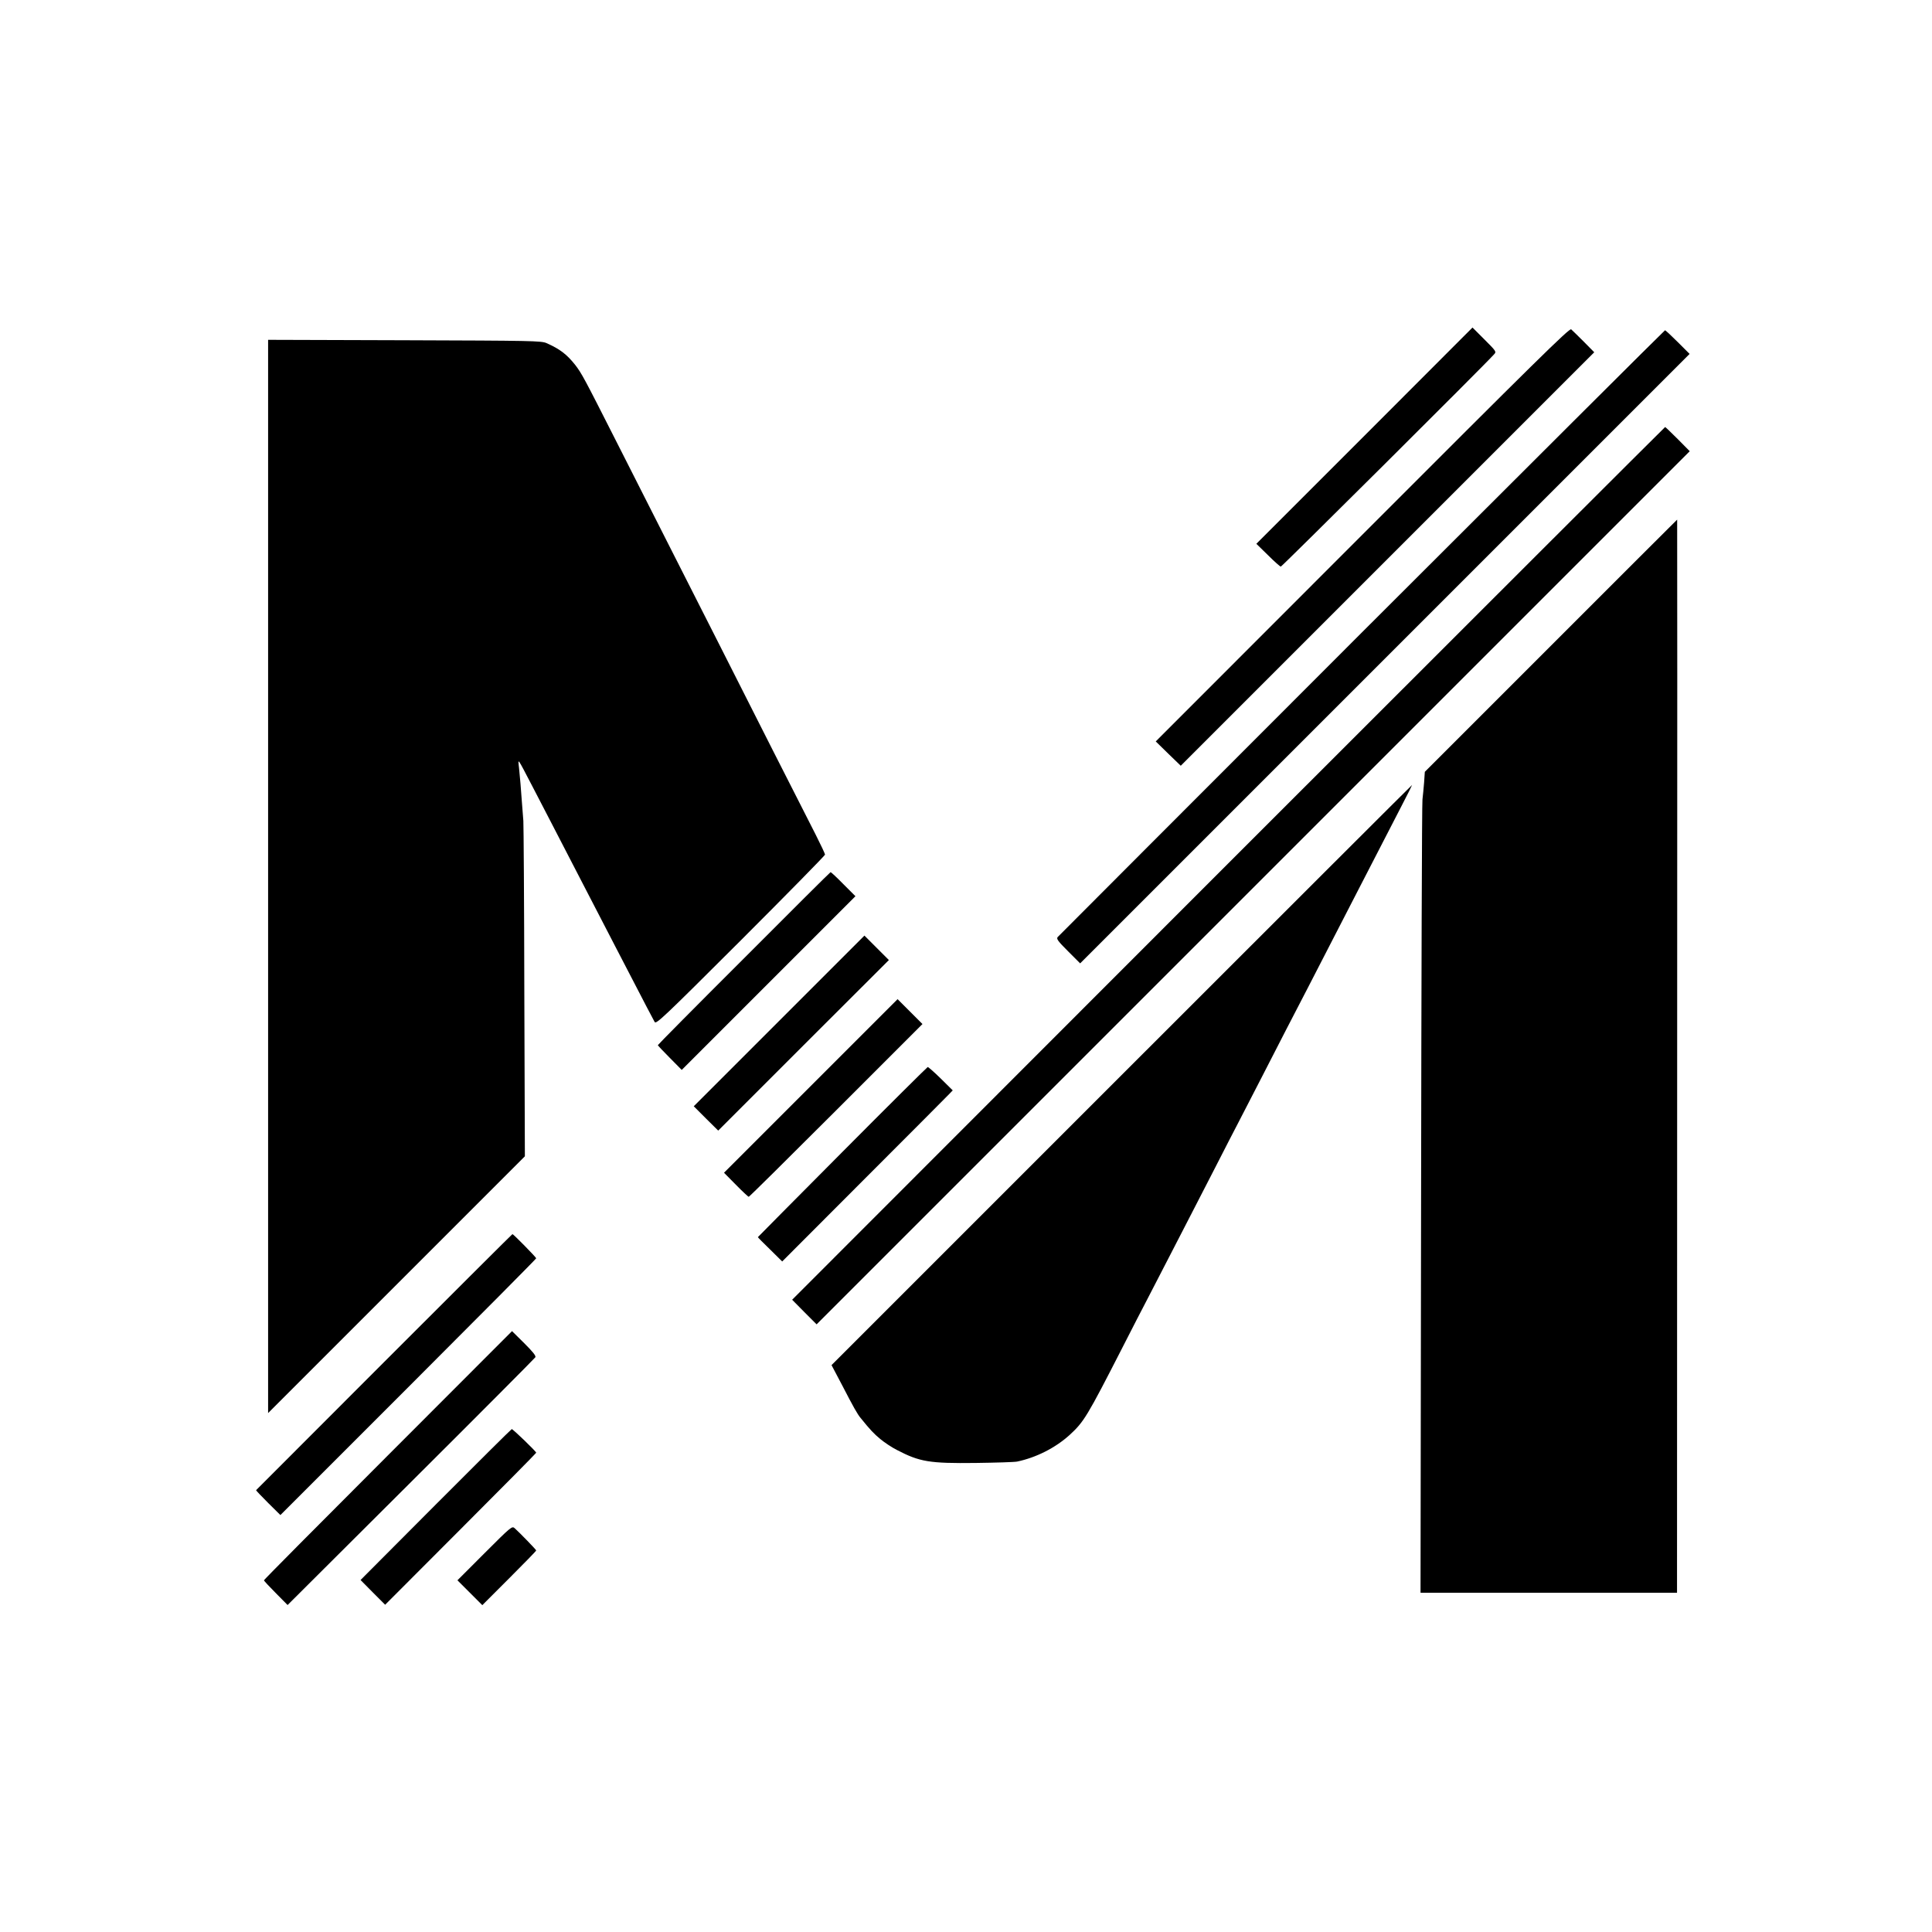
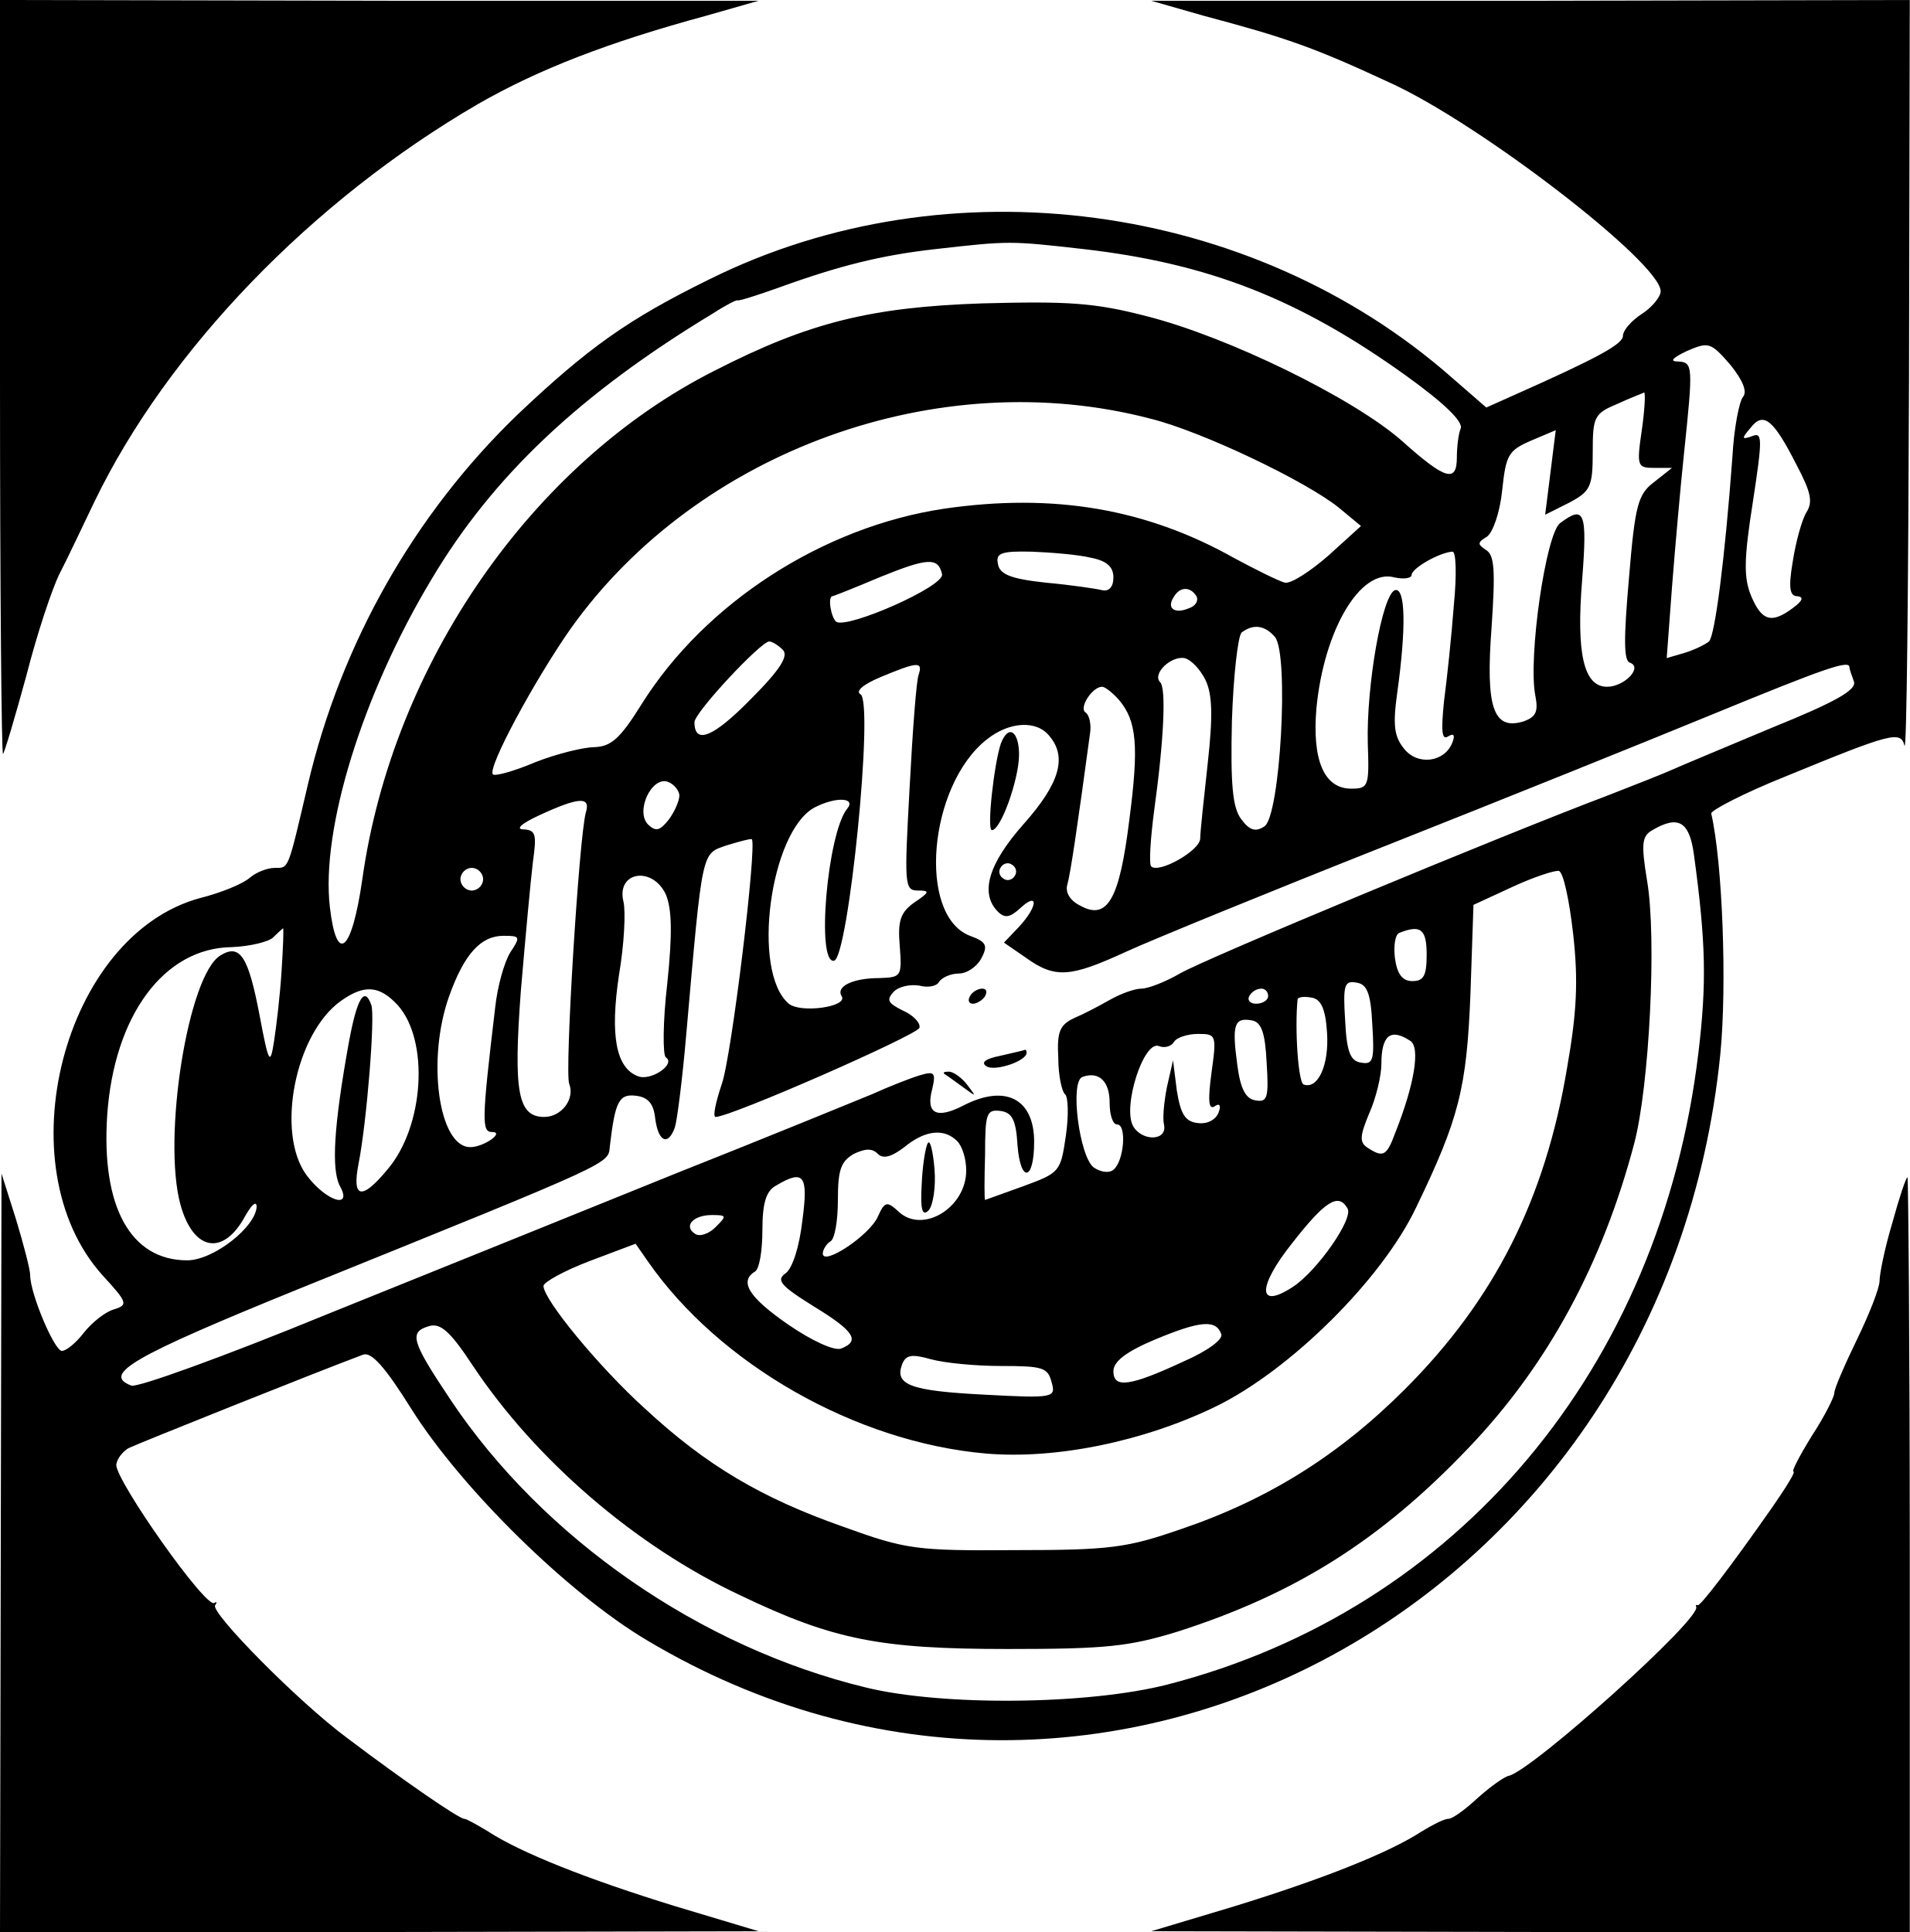
- <svg xmlns="http://www.w3.org/2000/svg" version="1.0" width="1398pt" height="1398pt" viewBox="0 0 1398 1398" preserveAspectRatio="xMidYMid meet">
-   <g transform="translate(0,1398) scale(0.1,-0.1)" fill="#000000" stroke="none">
-     <path d="M9873 10827 l-782 -782 84 -82 c46 -46 88 -83 93 -83 8 0 1483 1467 1544 1537 17 18 14 22 -70 106 l-87 87 -782 -783z" />
-     <path d="M9859 10112 l-1496 -1497 90 -88 91 -88 1496 1496 1496 1496 -76 77 c-42 42 -83 82 -91 89 -13 10 -263 -237 -1510 -1485z" />
-     <path d="M9853 9402 c-1203 -1204 -2193 -2195 -2200 -2203 -10 -13 3 -30 76 -103 l87 -87 2205 2205 2205 2205 -85 85 c-48 48 -89 86 -93 86 -3 0 -991 -985 -2195 -2188z" />
-     <path d="M1940 7638 l0 -3883 929 929 929 929 -4 1186 c-1 652 -5 1211 -7 1241 -2 30 -8 100 -12 155 -8 107 -9 125 -19 225 -8 76 -18 89 99 -135 42 -82 106 -204 140 -270 34 -66 102 -196 150 -290 87 -169 125 -242 308 -595 238 -459 273 -526 284 -545 11 -18 61 29 623 590 335 335 610 615 610 621 0 6 -31 72 -68 145 -38 74 -176 346 -307 604 -258 511 -500 988 -770 1520 -95 187 -261 516 -370 730 -228 450 -246 484 -294 546 -60 75 -109 113 -206 156 -37 17 -106 18 -1027 21 l-988 3 0 -3883z" />
-     <path d="M8888 7733 l-3156 -3158 88 -89 89 -89 3159 3159 3159 3159 -87 88 c-48 48 -89 87 -91 87 -2 0 -1425 -1421 -3161 -3157z" />
-     <path d="M11223 9308 l-913 -913 -5 -75 c-3 -41 -9 -97 -12 -125 -4 -27 -8 -1330 -10 -2895 l-4 -2845 928 0 928 0 1 3883 c1 2135 1 3882 0 3882 -1 0 -412 -411 -913 -912z" />
-     <path d="M8116 6201 l-2099 -2099 78 -148 c79 -153 110 -208 132 -234 71 -88 96 -114 143 -153 30 -25 84 -61 120 -79 165 -86 235 -98 570 -94 146 2 281 6 300 10 138 29 276 99 378 191 106 97 127 132 387 640 65 127 143 280 175 340 32 61 101 196 155 300 54 105 128 249 165 320 37 72 116 225 175 340 59 116 138 269 175 340 37 72 111 216 165 320 54 105 131 255 172 335 42 80 113 217 158 305 81 157 159 308 345 670 87 169 122 237 329 638 45 86 80 157 79 157 -2 0 -947 -944 -2102 -2099z" />
-     <path d="M5383 7045 c-343 -342 -623 -625 -623 -628 0 -2 39 -44 87 -92 l86 -87 629 629 628 628 -87 87 c-48 49 -90 88 -93 87 -3 0 -285 -281 -627 -624z" />
-     <path d="M5637 6592 l-617 -617 88 -88 89 -88 617 617 618 617 -88 88 c-49 49 -89 89 -89 89 0 0 -278 -278 -618 -618z" />
-     <path d="M5867 6122 l-628 -628 86 -87 c47 -48 89 -87 93 -87 4 0 288 281 632 625 l625 625 -90 90 -90 90 -628 -628z" />
-     <path d="M6095 5644 c-335 -337 -610 -614 -611 -616 0 -2 39 -42 88 -89 l88 -87 592 593 c326 326 604 605 617 619 l25 26 -86 85 c-48 47 -90 84 -95 84 -4 -1 -282 -277 -618 -615z" />
-     <path d="M2780 4125 c-509 -509 -926 -927 -927 -928 -1 -2 38 -43 87 -92 l89 -88 925 925 c509 509 926 929 926 933 0 7 -165 175 -172 175 -2 0 -419 -416 -928 -925z" />
-     <path d="M2808 3450 c-494 -494 -898 -901 -898 -905 0 -4 39 -46 86 -93 l85 -86 893 890 c491 489 896 896 900 903 5 11 -20 41 -81 102 l-88 87 -897 -898z" />
-     <path d="M3152 3092 l-543 -545 89 -90 89 -89 546 547 c301 301 547 550 547 553 0 9 -169 172 -177 171 -4 -1 -252 -247 -551 -547z" />
-     <path d="M3507 2742 l-197 -197 90 -90 90 -90 195 195 c107 107 195 197 195 201 0 5 -120 129 -156 161 -19 17 -26 11 -217 -180z" />
+ <svg xmlns="http://www.w3.org/2000/svg" version="1.0" width="253pt" height="256pt" viewBox="0 0 253 256" preserveAspectRatio="xMidYMid meet">
+   <g transform="translate(0,256) scale(0.1,-0.1)" fill="#000000" stroke="none">
+     <path d="M0 2058 c0 -276 2 -499 4 -497 2 2 16 49 31 104 14 55 34 115 44 135 10 19 30 62 46 95 97 201 288 399 508 527 80 46 173 82 302 117 l70 20 -502 0 -503 1 0 -502z" />
+     <path d="M1595 2539 c109 -29 146 -42 245 -88 118 -53 360 -239 360 -277 0 -7 -11 -21 -25 -30 -14 -9 -25 -22 -25 -29 0 -11 -33 -29 -143 -78 l-38 -17 -46 40 c-265 233 -667 287 -983 130 -108 -53 -161 -91 -254 -179 -137 -132 -234 -303 -278 -490 -27 -115 -25 -111 -44 -111 -10 0 -25 -6 -33 -13 -9 -8 -38 -20 -66 -27 -181 -49 -260 -355 -129 -500 33 -36 34 -39 15 -45 -11 -3 -29 -17 -40 -31 -10 -13 -23 -24 -29 -24 -10 0 -42 76 -42 100 0 8 -9 42 -19 75 l-19 60 -1 -502 -1 -503 503 0 502 1 -110 33 c-117 36 -205 71 -248 99 -15 9 -29 17 -32 17 -7 0 -81 51 -155 107 -65 48 -182 167 -175 176 3 4 2 5 -1 3 -11 -8 -130 161 -130 183 1 8 8 17 16 22 12 6 252 102 311 124 11 4 29 -16 64 -72 66 -105 208 -245 313 -307 601 -358 1348 50 1421 777 9 91 3 254 -12 319 -1 4 43 27 98 49 141 58 153 61 158 41 3 -10 5 209 6 486 l1 502 -502 -1 -503 0 70 -20z m-160 -309 c166 -19 286 -66 428 -168 50 -36 76 -61 72 -70 -3 -7 -5 -25 -5 -38 0 -34 -15 -30 -73 22 -65 57 -231 138 -338 165 -69 18 -104 20 -218 17 -147 -5 -229 -25 -354 -89 -242 -122 -427 -389 -467 -674 -14 -97 -34 -114 -43 -37 -12 103 43 282 135 435 81 136 196 245 373 352 17 11 31 18 32 17 2 -1 27 7 55 17 80 29 136 43 208 51 97 11 98 11 195 0z m874 -196 c-5 -6 -12 -42 -14 -80 -10 -135 -23 -236 -31 -244 -5 -4 -19 -11 -32 -15 l-24 -7 7 94 c4 51 11 131 16 178 12 115 12 120 -8 121 -12 0 -7 5 12 14 28 12 31 12 57 -18 17 -21 23 -36 17 -43z m-134 -44 c-7 -48 -6 -50 17 -50 l23 0 -24 -19 c-21 -16 -25 -30 -33 -127 -7 -80 -7 -109 1 -112 18 -6 -7 -32 -30 -32 -31 0 -41 44 -33 142 7 90 3 99 -29 75 -19 -13 -43 -179 -33 -229 4 -21 1 -28 -16 -34 -40 -12 -50 19 -42 125 5 74 4 95 -7 102 -12 8 -12 10 1 18 8 6 17 32 20 61 5 47 8 53 38 66 l33 14 -7 -56 -7 -56 32 16 c28 15 31 21 31 67 0 47 2 51 33 64 17 8 34 14 35 15 2 0 1 -22 -3 -50z m-650 15 c68 -17 206 -83 249 -118 l29 -24 -43 -39 c-24 -21 -50 -38 -58 -36 -8 2 -38 17 -66 32 -117 66 -240 87 -385 66 -161 -24 -317 -125 -401 -259 -28 -45 -40 -56 -62 -57 -15 0 -51 -9 -79 -20 -28 -12 -54 -19 -56 -16 -8 8 56 126 103 193 168 236 488 352 769 278z m855 -61 c19 -36 22 -49 13 -63 -6 -10 -14 -39 -18 -65 -6 -35 -4 -46 6 -46 9 -1 7 -6 -5 -15 -29 -22 -42 -18 -56 15 -10 24 -10 48 2 124 13 85 13 94 -1 88 -14 -5 -14 -3 -2 11 17 22 30 12 61 -49z m-935 -123 c21 -4 30 -12 30 -26 0 -13 -6 -19 -15 -17 -8 2 -42 7 -75 10 -46 5 -61 11 -63 25 -3 14 4 17 45 16 26 -1 62 -4 78 -8z m481 -63 c-3 -40 -9 -97 -13 -127 -4 -39 -3 -52 5 -47 8 5 10 2 6 -8 -10 -26 -46 -31 -64 -8 -13 16 -15 31 -9 74 12 86 11 140 -3 136 -17 -6 -38 -127 -36 -203 2 -57 1 -60 -22 -60 -36 0 -52 38 -46 107 10 103 58 185 103 173 13 -3 23 -1 23 3 0 9 37 30 54 31 5 1 6 -30 2 -71z m-678 41 c3 -16 -124 -72 -140 -63 -7 5 -12 34 -5 34 1 0 29 11 62 25 64 26 78 27 83 4z m337 -29 c3 -6 -1 -13 -10 -16 -19 -8 -30 0 -20 15 8 14 22 14 30 1z m104 -54 c19 -23 7 -238 -14 -251 -12 -8 -20 -5 -31 10 -11 15 -14 45 -12 130 2 60 8 113 13 117 16 12 31 9 44 -6z m-652 -17 c8 -8 -3 -26 -43 -66 -49 -50 -74 -60 -74 -30 0 13 88 107 99 107 4 0 12 -5 18 -11z m560 -40 c9 -19 10 -47 3 -110 -5 -46 -10 -91 -10 -100 0 -16 -55 -47 -65 -37 -3 3 -1 36 4 74 13 94 16 162 8 170 -11 11 14 35 32 32 9 -2 21 -15 28 -29z m-380 7 c-3 -7 -8 -74 -12 -150 -7 -128 -7 -136 11 -136 16 0 16 -2 -5 -16 -18 -13 -22 -24 -19 -58 3 -40 2 -41 -27 -42 -35 0 -58 -11 -50 -24 9 -14 -54 -23 -70 -10 -50 42 -25 228 34 260 29 15 56 13 43 -2 -26 -33 -41 -206 -17 -201 19 4 53 342 35 353 -7 4 3 13 27 23 48 20 56 21 50 3z m1233 10 c0 -2 3 -11 6 -19 4 -11 -24 -27 -108 -61 -62 -26 -122 -51 -133 -56 -11 -5 -49 -20 -85 -34 -138 -52 -535 -217 -567 -236 -19 -11 -42 -20 -51 -20 -9 0 -28 -7 -42 -15 -14 -8 -35 -19 -47 -24 -19 -9 -23 -18 -21 -53 0 -24 5 -45 9 -48 4 -3 5 -28 1 -55 -7 -48 -8 -49 -57 -67 -28 -10 -50 -18 -50 -18 -1 0 -1 27 0 60 0 55 2 60 20 58 16 -2 21 -12 23 -46 4 -50 22 -47 22 5 0 57 -38 77 -94 48 -35 -18 -50 -11 -41 22 5 22 3 24 -17 18 -13 -4 -41 -15 -63 -25 -22 -9 -139 -57 -260 -105 -121 -49 -329 -133 -463 -187 -134 -55 -250 -97 -258 -94 -39 15 0 38 224 129 425 172 407 164 410 189 7 59 12 69 35 66 16 -2 23 -11 25 -30 4 -31 17 -37 26 -12 3 9 10 64 15 122 22 250 20 240 54 252 17 5 31 9 33 8 7 -8 -27 -290 -40 -325 -8 -24 -12 -43 -8 -43 20 0 266 108 270 118 2 6 -8 17 -22 23 -20 10 -22 14 -12 25 7 7 22 10 34 8 11 -3 23 -1 26 5 4 6 16 11 26 11 11 0 24 9 30 20 9 17 7 22 -15 30 -70 27 -55 199 22 260 30 24 66 26 83 5 24 -28 14 -63 -34 -117 -47 -53 -58 -92 -34 -116 9 -9 16 -8 30 5 24 22 23 2 -2 -25 l-20 -21 29 -20 c39 -28 59 -26 133 8 35 16 189 79 343 140 154 61 350 140 435 175 146 60 180 72 180 62z m-968 -43 c24 -28 27 -61 14 -160 -13 -105 -29 -133 -65 -113 -14 7 -20 18 -17 28 4 14 13 74 30 200 2 12 -1 25 -6 28 -9 6 9 34 22 34 4 0 14 -8 22 -17z m-582 -127 c0 -7 -6 -21 -14 -32 -12 -15 -17 -16 -27 -7 -18 17 4 65 26 57 8 -3 15 -12 15 -18z m-124 -23 c-9 -34 -28 -342 -22 -359 8 -20 -10 -44 -33 -44 -35 0 -41 33 -31 167 6 70 13 147 16 171 5 36 4 42 -12 43 -12 0 -3 8 21 19 52 24 68 25 61 3z m1468 -55 c16 -117 17 -171 6 -263 -50 -418 -319 -738 -703 -837 -105 -27 -298 -29 -400 -4 -219 53 -427 197 -550 381 -52 78 -56 90 -28 98 15 4 28 -8 57 -52 83 -125 216 -240 355 -305 123 -59 185 -71 354 -71 129 0 160 3 225 23 156 50 269 121 386 244 105 110 177 244 219 403 20 76 30 272 17 348 -8 49 -7 59 7 67 34 20 49 12 55 -32z m-900 -29 c-3 -5 -10 -7 -15 -3 -5 3 -7 10 -3 15 3 5 10 7 15 3 5 -3 7 -10 3 -15z m-704 -4 c0 -8 -7 -15 -15 -15 -8 0 -15 7 -15 15 0 8 7 15 15 15 8 0 15 -7 15 -15z m1444 -72 c7 -62 5 -104 -8 -178 -29 -174 -96 -307 -215 -426 -87 -87 -181 -146 -296 -185 -72 -25 -94 -28 -220 -28 -132 -1 -145 1 -228 31 -108 38 -181 81 -262 156 -61 55 -135 145 -135 163 0 5 27 20 61 33 l61 23 16 -23 c95 -137 276 -240 448 -255 93 -8 209 16 304 62 99 48 221 169 266 264 57 118 67 158 72 283 l4 118 52 24 c28 13 56 22 61 21 6 -1 14 -39 19 -83z m-1202 52 c8 -19 9 -51 2 -118 -6 -51 -6 -95 -2 -98 14 -9 -20 -32 -37 -25 -29 11 -37 54 -25 134 7 41 9 84 6 97 -10 40 38 48 56 10z m-509 -102 c-2 -32 -7 -74 -10 -93 -5 -32 -7 -30 -19 34 -15 79 -26 96 -52 80 -43 -26 -77 -242 -53 -330 17 -62 57 -69 86 -15 8 14 14 20 15 13 0 -27 -57 -72 -92 -72 -75 0 -114 71 -106 192 9 132 75 222 165 223 24 1 49 7 55 13 7 7 13 12 13 12 1 0 0 -26 -2 -57z m1517 22 c0 -28 -4 -35 -19 -35 -13 0 -20 9 -23 30 -2 16 0 32 6 34 28 11 36 5 36 -29z m-1214 3 c-8 -13 -17 -45 -20 -73 -18 -151 -18 -165 -4 -165 17 0 -11 -20 -29 -20 -42 0 -58 116 -28 200 20 56 42 80 72 80 22 0 23 -1 9 -22z m1142 -96 c3 -47 1 -53 -15 -50 -14 2 -19 14 -21 56 -3 47 -1 53 15 50 14 -2 19 -14 21 -56z m-1291 26 c42 -47 35 -161 -14 -218 -34 -41 -47 -38 -38 8 11 56 22 195 17 210 -9 26 -19 10 -30 -50 -20 -111 -23 -167 -12 -189 18 -32 -18 -21 -44 14 -41 56 -15 188 46 231 31 22 51 20 75 -6z m1153 12 c0 -5 -7 -10 -16 -10 -8 0 -12 5 -9 10 3 6 10 10 16 10 5 0 9 -4 9 -10z m78 -48 c3 -43 -12 -76 -31 -69 -7 2 -12 73 -8 113 1 3 9 4 19 2 12 -2 18 -15 20 -46z m-80 -40 c3 -47 1 -53 -15 -50 -13 2 -20 16 -24 48 -7 52 -4 62 19 58 13 -2 18 -16 20 -56z m-73 -13 c-5 -37 -4 -50 4 -45 7 5 9 1 5 -9 -4 -9 -15 -15 -28 -13 -16 2 -22 12 -27 43 l-5 40 -8 -35 c-4 -20 -6 -42 -4 -50 5 -22 -29 -23 -41 -2 -14 26 14 113 34 106 7 -3 16 -1 20 5 3 6 18 11 32 11 24 0 25 -1 18 -51z m263 42 c14 -8 6 -58 -20 -123 -11 -30 -16 -32 -36 -19 -11 7 -11 15 2 46 9 20 16 50 16 65 0 38 12 48 38 31z m-398 -82 c0 -16 4 -29 10 -29 13 0 9 -49 -5 -60 -6 -5 -17 -3 -26 3 -19 14 -32 114 -15 120 22 8 36 -6 36 -34z m-202 -51 c7 -7 12 -24 12 -39 0 -49 -57 -84 -89 -55 -16 15 -19 14 -28 -6 -11 -25 -73 -66 -73 -49 0 5 5 13 10 16 6 3 10 28 10 55 0 40 4 51 21 61 15 7 24 8 32 0 7 -7 18 -4 35 9 28 23 53 25 70 8z m-205 -105 c-4 -35 -13 -63 -22 -70 -13 -9 -8 -16 37 -44 54 -33 62 -46 36 -56 -9 -3 -38 10 -70 32 -52 36 -65 57 -44 70 6 3 10 28 10 55 0 36 5 52 18 59 37 22 43 14 35 -46z m722 16 c9 -13 -40 -83 -72 -104 -47 -31 -48 -1 -1 58 43 55 61 67 73 46z m-837 -25 c-9 -9 -21 -13 -27 -9 -16 10 -3 25 22 25 20 0 20 -1 5 -16z m670 -142 c2 -7 -18 -22 -50 -36 -71 -33 -93 -36 -93 -13 0 13 17 26 55 42 60 25 81 27 88 7z m-292 -42 c55 0 62 -2 67 -21 6 -21 4 -22 -89 -17 -98 5 -119 13 -109 40 5 13 13 14 38 7 18 -5 59 -9 93 -9z" />
+     <path d="M1326 1575 c-9 -26 -19 -115 -12 -115 12 0 36 68 36 100 0 31 -14 41 -24 15z" />
+     <path d="M1285 1240 c-3 -5 -2 -10 4 -10 5 0 13 5 16 10 3 6 2 10 -4 10 -5 0 -13 -4 -16 -10z" />
+     <path d="M1325 1161 c-20 -4 -26 -9 -18 -14 11 -7 53 7 53 18 0 3 -1 4 -2 4 -2 -1 -16 -4 -33 -8z" />
+     <path d="M1251 1137 c2 -1 13 -9 24 -17 19 -14 19 -14 6 3 -7 9 -18 17 -24 17 -6 0 -8 -1 -6 -3z" />
+     <path d="M1229 1045 c-3 -5 -7 -30 -8 -55 -2 -33 1 -42 9 -34 6 6 10 31 8 55 -2 24 -6 40 -9 34z" />
+     <path d="M2507 940 c-10 -33 -17 -68 -17 -77 0 -10 -14 -45 -30 -78 -16 -33 -30 -65 -30 -71 0 -5 -13 -31 -30 -57 -16 -26 -27 -47 -24 -47 3 0 -10 -21 -28 -47 -56 -80 -96 -132 -99 -130 -2 1 -3 0 -2 -2 9 -14 -216 -216 -248 -224 -6 -1 -24 -14 -41 -29 -17 -16 -34 -28 -39 -28 -6 0 -21 -8 -36 -17 -43 -28 -131 -63 -248 -99 l-110 -33 503 -1 502 0 0 500 c0 275 -2 500 -3 500 -2 0 -11 -27 -20 -60z" />
  </g>
</svg>
